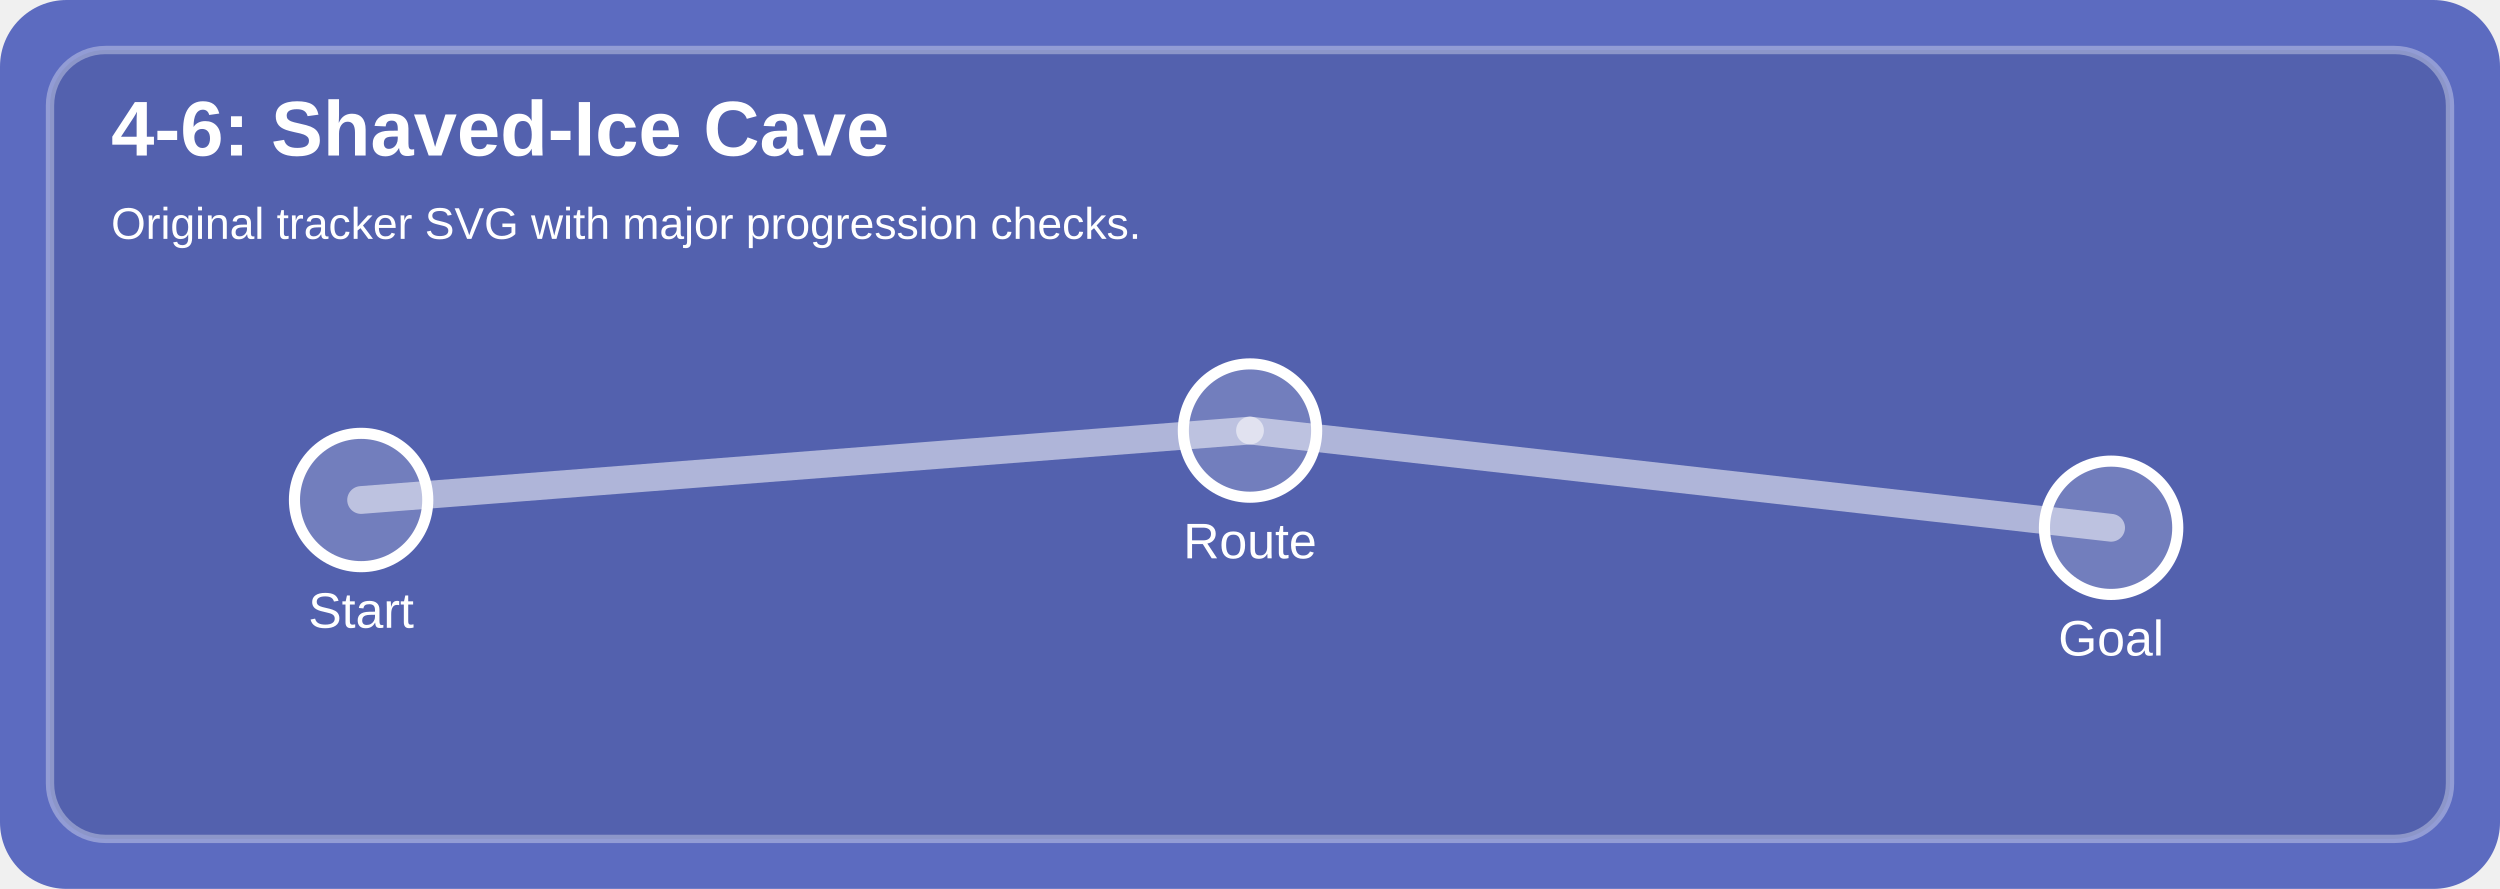
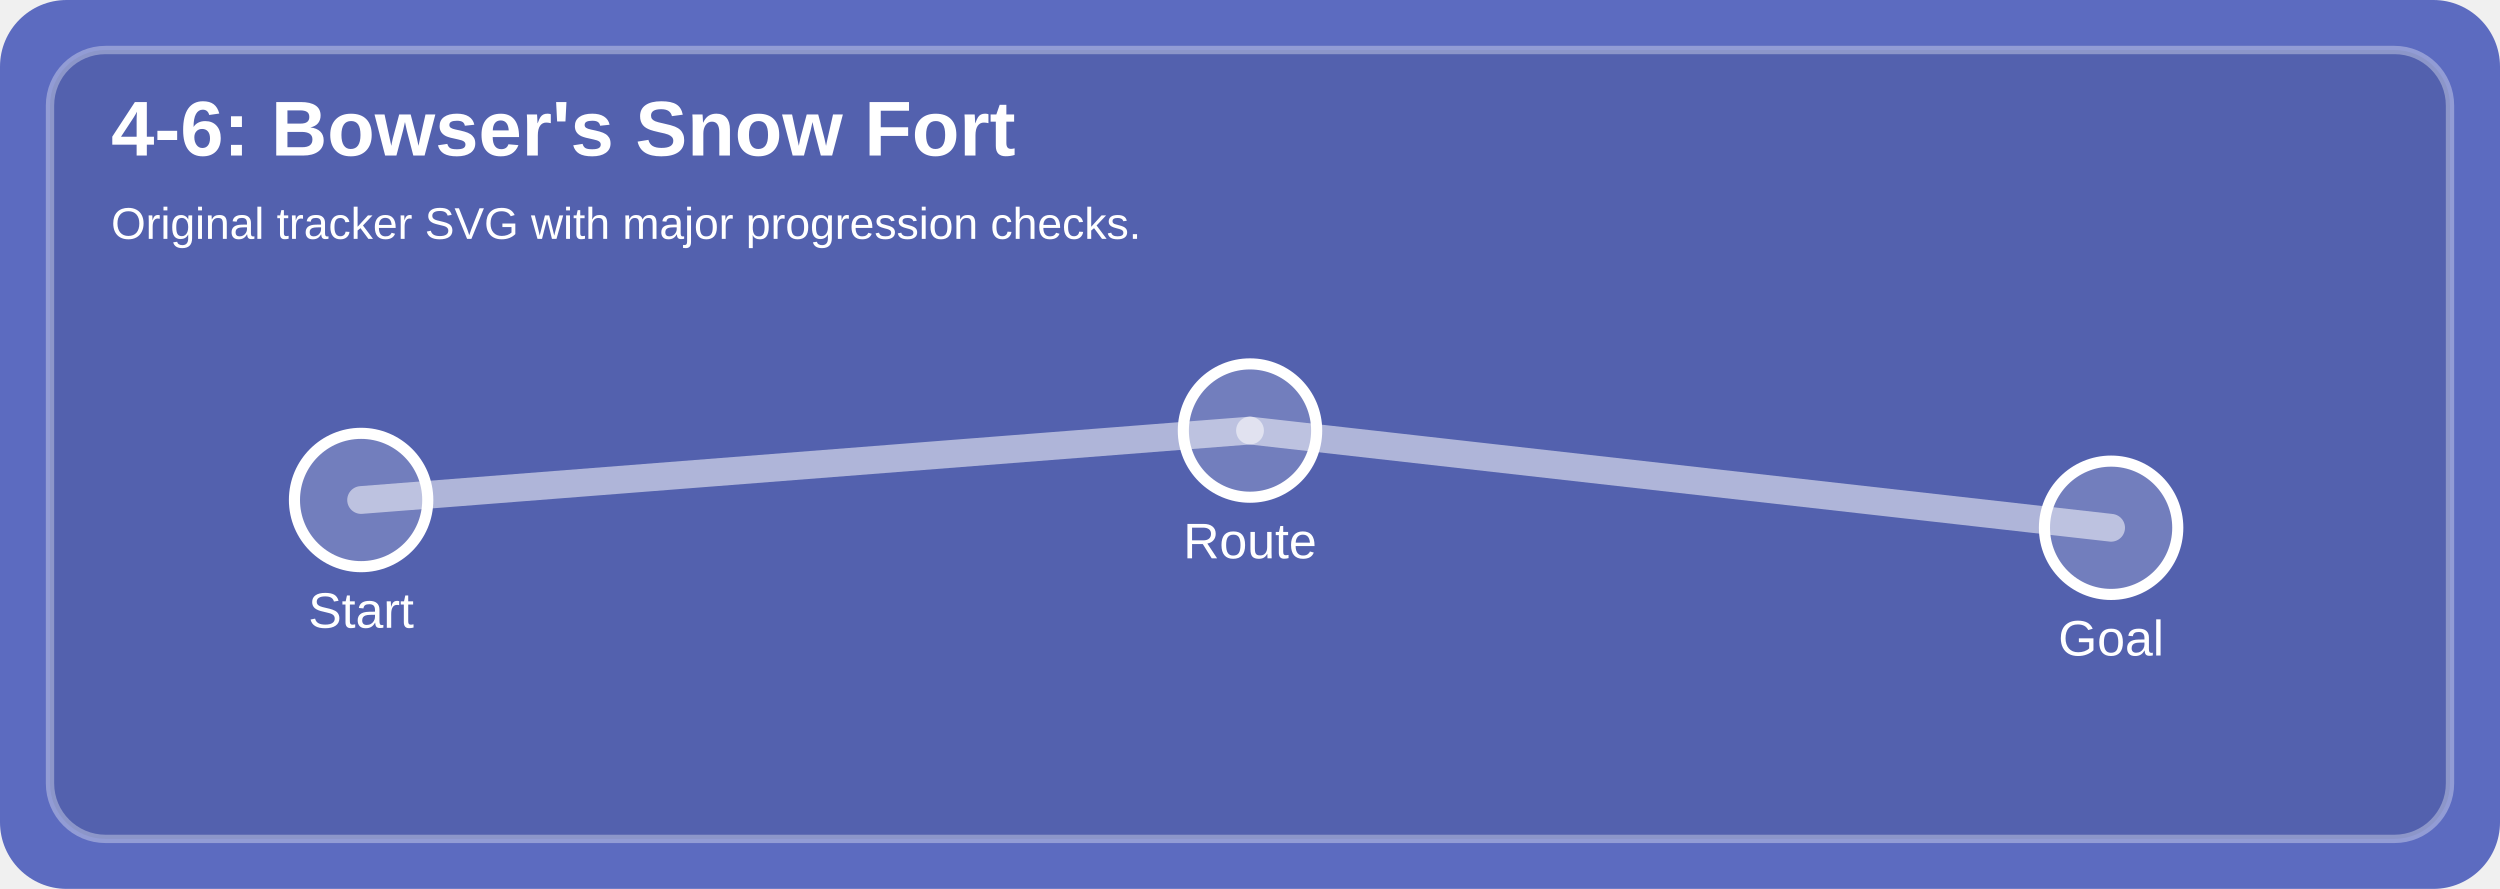
<svg xmlns="http://www.w3.org/2000/svg" width="900" height="320" viewBox="0 0 900 320">
  <rect width="900" height="320" rx="24" fill="#5c6bc0" />
  <rect x="18" y="18" width="864" height="284" rx="20" fill="#00000018" stroke="#ffffff55" stroke-width="3" />
-   <text x="40" y="56" font-family="Arial, sans-serif" font-size="28" font-weight="700" fill="#fff">4-6: Shaved-Ice Cave</text>
+   <text x="40" y="56" font-family="Arial, sans-serif" font-size="28" font-weight="700" fill="#fff">4-6: Bowser's Snow Fort</text>
  <text x="40" y="86" font-family="Arial, sans-serif" font-size="16" fill="#fff">Original tracker SVG with major progression checks.</text>
  <line x1="130" y1="180" x2="450" y2="155" stroke="#ffffff88" stroke-width="10" stroke-linecap="round" />
  <line x1="450" y1="155" x2="760" y2="190" stroke="#ffffff88" stroke-width="10" stroke-linecap="round" />
  <circle cx="130" cy="180" r="24" fill="#fff" fill-opacity="0.18" stroke="#fff" stroke-width="4" />
  <circle cx="450" cy="155" r="24" fill="#fff" fill-opacity="0.18" stroke="#fff" stroke-width="4" />
  <circle cx="760" cy="190" r="24" fill="#fff" fill-opacity="0.18" stroke="#fff" stroke-width="4" />
  <text x="130" y="226" text-anchor="middle" font-family="Arial, sans-serif" font-size="18" fill="#fff">Start</text>
  <text x="450" y="201" text-anchor="middle" font-family="Arial, sans-serif" font-size="18" fill="#fff">Route</text>
  <text x="760" y="236" text-anchor="middle" font-family="Arial, sans-serif" font-size="18" fill="#fff">Goal</text>
</svg>
